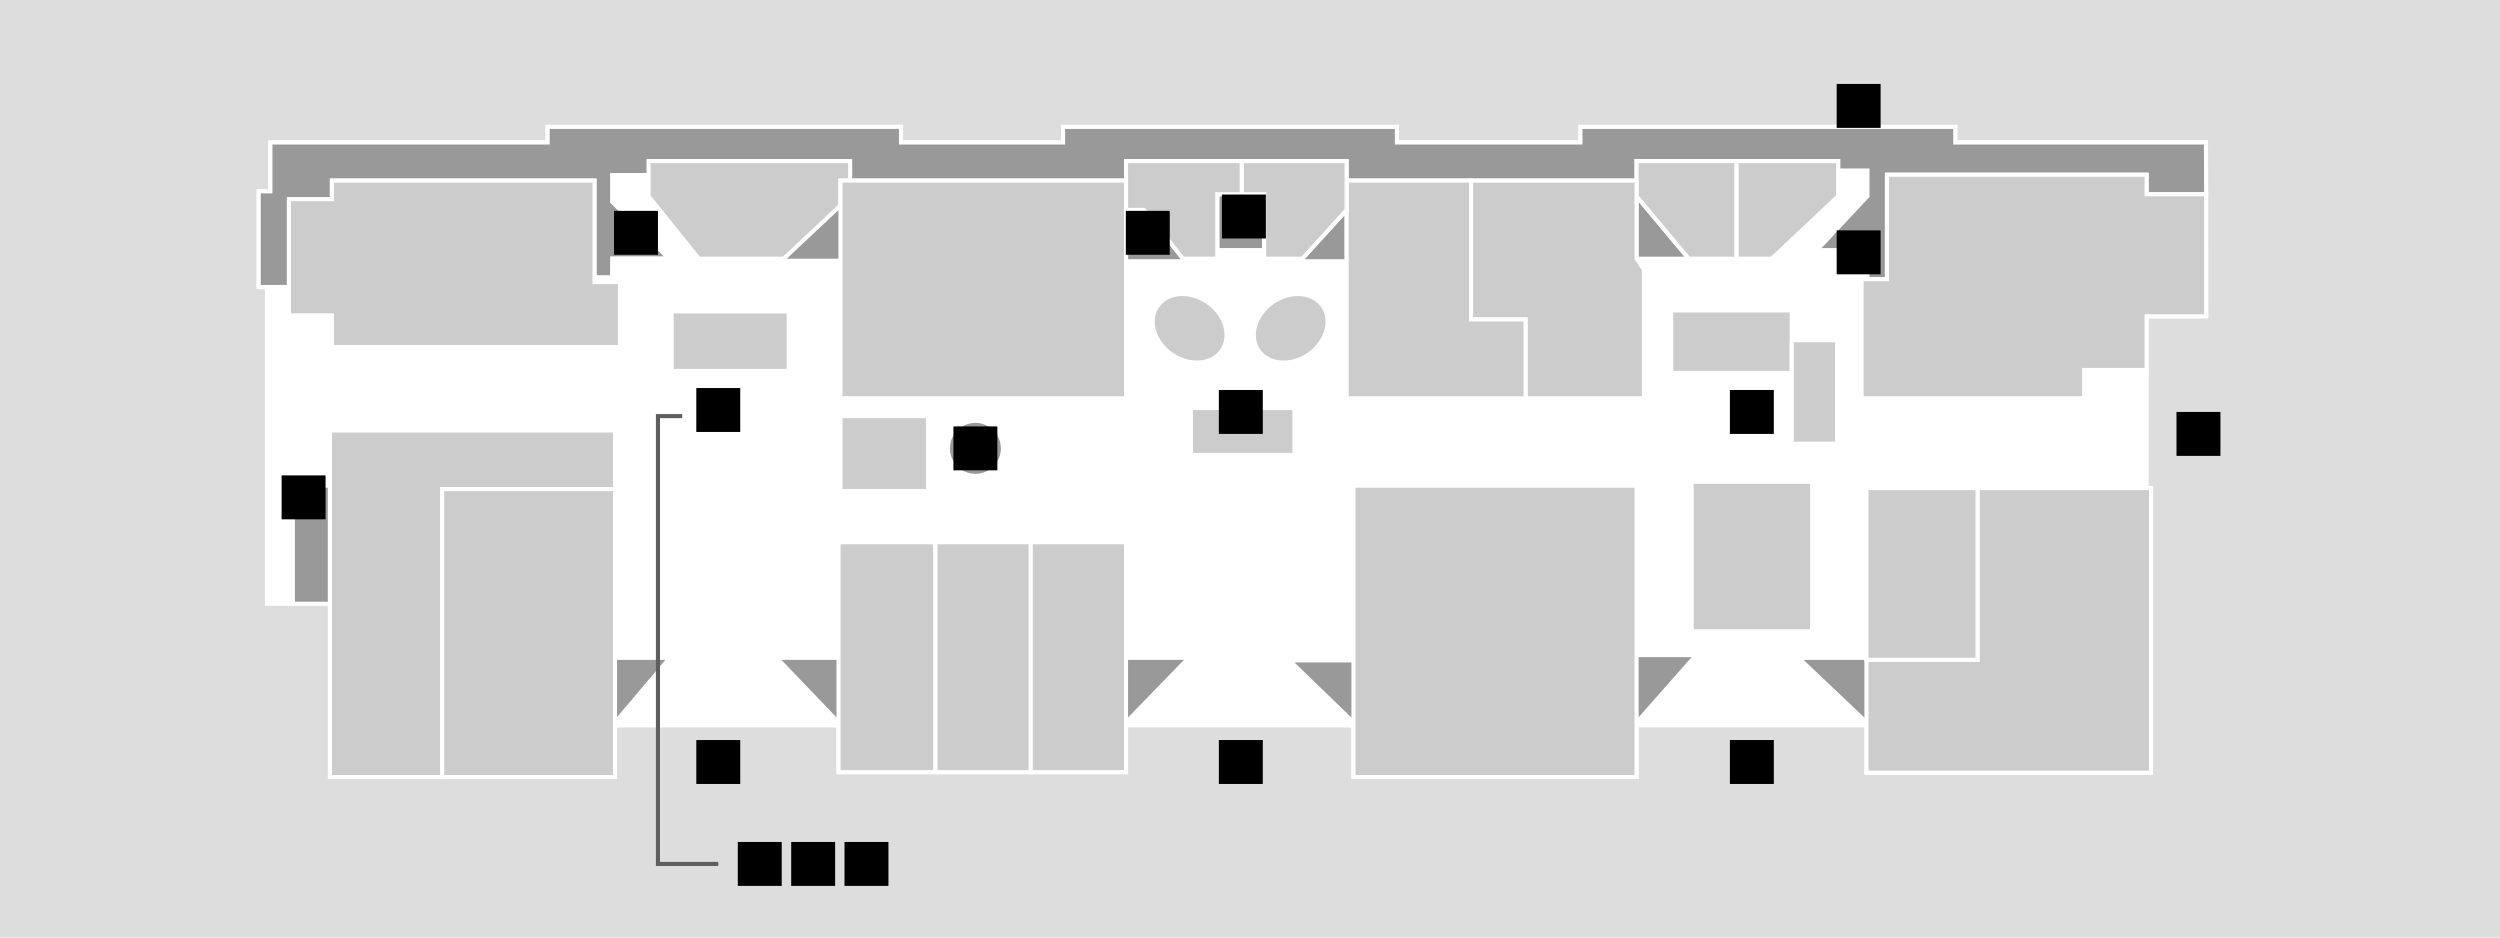
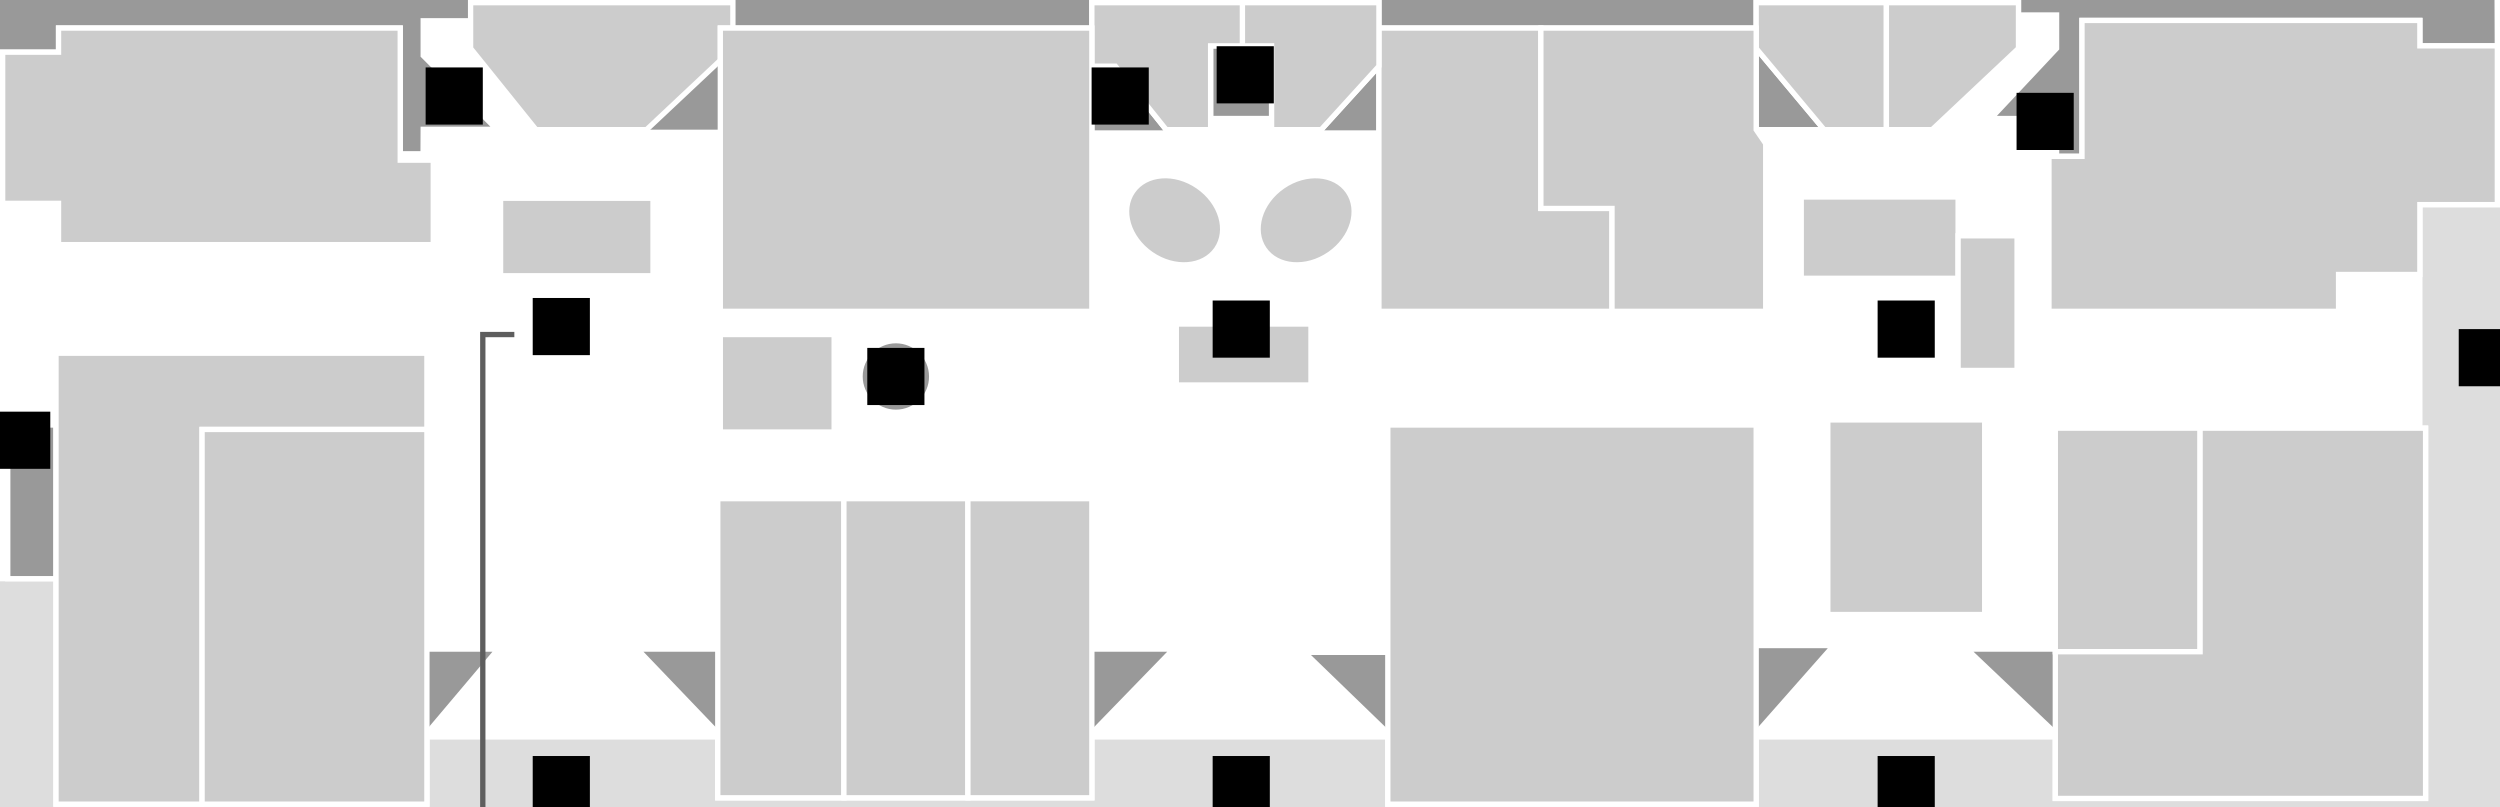
- <svg xmlns="http://www.w3.org/2000/svg" version="1.1" id="Layer_1" x="0px" y="0px" width="612px" height="229.41px" viewBox="0 281.295 612 229.41" enable-background="new 0 281.295 612 229.41" xml:space="preserve">
+ <svg xmlns="http://www.w3.org/2000/svg" version="1.1" id="Layer_1" x="0px" y="0px" width="470.335px" height="151.79px" viewBox="70.235 320.225 470.335 151.79" enable-background="new 70.235 320.225 470.335 151.79" xml:space="preserve">
  <g id="background">
    <g id="BG_1_">
      <rect y="281.295" fill="#DDDDDD" width="612" height="229.41" />
    </g>
  </g>
  <g id="etc_1_">
    <path fill="#FFFFFF" stroke="#FFFFFF" stroke-miterlimit="10" d="M478.655,316.184v-3.823H386.89v3.823h-44.926v-3.823h-81.728   v3.823h-39.669v-3.823H134.06v3.823H66.194v11.949h-2.868v23.419h2.031v77.546h15.414v42.417h27.481h42.298v-12.642h54.724v11.446   h28.796h13.979h27.601v-11.446h55.68v12.642h69.301v-12.642h56.277v11.564h69.659v-69.658h-1.075v-42.06h14.577l-0.048-42.537   L478.655,316.184L478.655,316.184z" />
    <g>
      <polygon fill="#999999" stroke="#FFFFFF" stroke-miterlimit="10" points="297.994,328.85 297.994,342.519 309.465,342.519     309.465,328.85 303.969,328.85   " />
      <polygon fill="#999999" stroke="#FFFFFF" stroke-miterlimit="10" points="329.658,345.243 329.658,332.673 318.235,345.243   " />
      <polygon fill="#999999" stroke="#FFFFFF" stroke-miterlimit="10" points="275.651,332.673 275.651,345.243 290.132,345.243     280.072,332.673   " />
      <polygon fill="#999999" stroke="#FFFFFF" stroke-miterlimit="10" points="400.632,329.328 400.632,344.622 413.417,344.622   " />
    </g>
    <polygon fill="#999999" points="150.551,457.438 162.881,442.838 150.551,442.838  " />
    <polygon fill="#999999" points="205.274,457.438 191.295,442.838 205.274,442.838  " />
    <polygon fill="#999999" points="275.651,457.438 275.651,442.838 289.822,442.838  " />
    <polygon fill="#999999" points="331.331,457.438 331.331,443.459 316.873,443.459  " />
    <polygon fill="#999999" points="400.632,457.438 400.632,442.169 414.109,442.169  " />
    <polygon fill="#999999" points="456.909,457.438 456.909,442.838 441.52,442.838  " />
    <polygon fill="#999999" points="191.868,344.622 205.752,344.622 205.752,331.885  " />
    <polygon fill="#999999" stroke="#FFFFFF" stroke-miterlimit="10" points="540.07,328.85 540.021,316.184 478.655,316.184    478.655,312.361 386.891,312.361 386.891,316.184 341.965,316.184 341.965,312.361 260.237,312.361 260.237,316.184    220.568,316.184 220.568,312.361 134.062,312.361 134.062,316.184 66.194,316.184 66.194,328.133 63.327,328.133 63.327,351.552    70.735,351.552 70.735,330.044 81.25,330.044 81.25,325.504 145.532,325.504 145.532,349.162 149.833,349.162 149.857,344.55    163.694,344.55 149.857,330.69 149.857,324.142 205.752,324.142 205.752,325.504 275.651,325.504 275.651,320.725 329.658,320.725    329.658,325.504 400.632,325.504 400.632,320.725 449.979,320.725 449.979,323.042 457.148,323.042 457.148,329.328    444.77,342.519 457.148,342.519 457.148,349.64 461.928,349.64 461.928,324.07 525.493,324.07 525.493,328.85  " />
    <path fill="#999999" stroke="#FFFFFF" stroke-miterlimit="10" d="M238.778,397.793L238.778,397.793   c-3.704,0-6.739-3.036-6.739-6.74l0,0c0-3.704,3.035-6.739,6.739-6.739l0,0c3.704,0,6.739,3.035,6.739,6.739l0,0   C245.541,394.757,242.506,397.793,238.778,397.793z" />
    <rect x="71.691" y="400.182" fill="#999999" stroke="#FFFFFF" stroke-miterlimit="10" width="9.081" height="28.916" />
    <polyline fill="none" stroke="#5E5E5E" stroke-miterlimit="10" points="167,383.164 161.065,383.164 161.065,492.785    175.833,492.785  " />
  </g>
  <g id="rooms">
    <polygon id="r107-1" fill="#CCCCCC" stroke="#FFFFFF" stroke-miterlimit="10" points="205.274,414.042 205.274,470.319    229,470.319 229,414.042  " />
    <rect id="r107-2" x="229" y="414.042" fill="#CCCCCC" stroke="#FFFFFF" stroke-miterlimit="10" width="23.333" height="56.277" />
    <rect id="r107" x="252.333" y="414.042" fill="#CCCCCC" stroke="#FFFFFF" stroke-miterlimit="10" width="23.317" height="56.277" />
    <polygon id="r108-109" fill="#CCCCCC" stroke="#FFFFFF" stroke-miterlimit="10" points="358.932,400.182 331.331,400.182    331.331,419.896 331.331,471.515 400.632,471.515 400.632,400.182  " />
    <rect id="h6" x="414.109" y="399.227" fill="#CCCCCC" stroke="#FFFFFF" stroke-miterlimit="10" width="29.513" height="36.609" />
    <polygon id="r101" fill="#CCCCCC" stroke="#FFFFFF" stroke-miterlimit="10" points="484.151,400.779 456.909,400.779    456.909,442.838 484.151,442.838  " />
-     <polygon id="q1c-4" fill="#CCCCCC" stroke="#FFFFFF" stroke-miterlimit="10" points="484.151,400.779 484.151,442.838    456.909,442.838 456.909,470.438 526.568,470.438 526.568,400.779  " />
+     <polygon id="r102" fill="#CCCCCC" stroke="#FFFFFF" stroke-miterlimit="10" points="484.151,400.779 484.151,442.838    456.909,442.838 456.909,470.438 526.568,470.438 526.568,400.779  " />
    <polygon id="r118-119" fill="#CCCCCC" stroke="#FFFFFF" stroke-miterlimit="10" points="525.493,328.85 525.493,324.07    461.928,324.07 461.928,349.64 455.714,349.64 455.714,378.794 510.199,378.794 510.199,371.864 525.493,371.864 525.493,358.721    540.07,358.721 540.07,328.85  " />
    <rect id="h5" x="409.109" y="357.287" fill="#CCCCCC" stroke="#FFFFFF" stroke-miterlimit="10" width="29.513" height="15.294" />
    <path id="r111" fill="#CCCCCC" stroke="#FFFFFF" stroke-miterlimit="10" d="M400.632,320.725v8.603l12.776,15.294h11.718   c0,0,0-15.939,0-23.897H400.632z" />
    <path id="r110" fill="#CCCCCC" stroke="#FFFFFF" stroke-miterlimit="10" d="M425.126,320.725c0,7.958,0,15.939,0,23.897h8.603   l16.25-15.294v-8.603H425.126z" />
    <polygon id="r114-115" fill="#CCCCCC" stroke="#FFFFFF" stroke-miterlimit="10" points="205.752,325.504 208.118,325.504    208.118,320.725 158.771,320.725 158.771,329.328 171.078,344.622 191.868,344.622 205.752,331.574  " />
    <polygon id="r105" fill="#CCCCCC" stroke="#FFFFFF" stroke-miterlimit="10" points="360.127,359.438 360.127,325.504    329.658,325.504 329.658,378.794 360.127,378.794 373.509,378.794 373.509,359.438  " />
    <polygon id="r104" fill="#CCCCCC" stroke="#FFFFFF" stroke-miterlimit="10" points="400.632,344.622 400.632,325.504    373.509,325.504 360.127,325.504 360.127,359.438 373.509,359.438 373.509,378.794 402.424,378.794 402.424,347.25  " />
    <g id="r112-h4">
      <ellipse transform="matrix(-0.8234 0.5674 -0.5674 -0.8234 781.3194 480.1863)" fill="#CCCCCC" stroke="#FFFFFF" stroke-miterlimit="10" cx="315.948" cy="361.657" rx="9.583" ry="7.765" />
      <polygon fill="#CCCCCC" stroke="#FFFFFF" stroke-miterlimit="10" points="303.969,320.725 303.969,328.85 309.465,328.85     309.465,344.622 318.785,344.622 329.658,332.673 329.658,320.725   " />
    </g>
    <g id="r113-h3">
      <ellipse transform="matrix(-0.5674 0.8234 -0.8234 -0.5674 754.2416 327.0892)" fill="#CCCCCC" stroke="#FFFFFF" stroke-miterlimit="10" cx="291.207" cy="361.656" rx="7.766" ry="9.582" />
      <polygon fill="#CCCCCC" stroke="#FFFFFF" stroke-miterlimit="10" points="275.651,320.725 275.651,332.673 280.072,332.673     289.631,344.622 297.994,344.622 297.994,328.85 303.969,328.85 303.969,320.725   " />
    </g>
    <rect id="r106" x="205.752" y="325.504" fill="#CCCCCC" stroke="#FFFFFF" stroke-miterlimit="10" width="69.898" height="53.291" />
    <polygon id="r124" fill="#CCCCCC" stroke="#FFFFFF" stroke-miterlimit="10" points="151.746,350.357 145.532,350.357    145.532,325.504 81.25,325.504 81.25,330.044 70.735,330.044 70.735,358.482 81.25,358.482 81.25,366.249 151.746,366.249  " />
    <polygon id="r116-1" fill="#CCCCCC" stroke="#FFFFFF" stroke-miterlimit="10" points="108.253,386.68 80.771,386.68    80.771,471.515 108.253,471.515 108.253,401.02 150.551,401.02 150.551,386.68  " />
    <polygon id="r116-2" fill="#CCCCCC" stroke="#FFFFFF" stroke-miterlimit="10" points="108.253,401.02 108.253,429.217    108.253,471.515 150.551,471.515 150.551,429.217 150.551,401.02  " />
    <rect id="h2" x="164.411" y="357.526" fill="#CCCCCC" stroke="#FFFFFF" stroke-miterlimit="10" width="28.676" height="14.577" />
    <rect id="h10" x="291.542" y="381.184" fill="#CCCCCC" stroke="#FFFFFF" stroke-miterlimit="10" width="25.331" height="11.47" />
    <rect id="h17" x="438.622" y="364.588" fill="#CCCCCC" stroke="#FFFFFF" stroke-miterlimit="10" width="11.091" height="25.331" />
    <rect id="h19" x="205.752" y="383.164" fill="#CCCCCC" stroke="#FFFFFF" stroke-miterlimit="10" width="21.415" height="18.34" />
  </g>
  <g id="signs">
    <rect id="atm" x="180.613" y="487.408" width="10.753" height="10.754" />
    <rect id="toilet" x="193.685" y="487.408" width="10.754" height="10.754" />
    <rect id="information" x="233.401" y="385.677" width="10.753" height="10.753" />
    <g id="entrance">
      <rect id="entrance-4" x="170.457" y="462.457" width="10.754" height="10.754" />
      <rect id="entrance-3" x="423.479" y="462.457" width="10.752" height="10.754" />
      <rect id="entrance-2" x="298.377" y="462.457" width="10.754" height="10.754" />
      <rect id="entrance-1" x="532.806" y="382.14" width="10.755" height="10.754" />
    </g>
    <rect id="parking" x="449.62" y="301.846" width="10.754" height="10.753" />
-     <g id="elevator">
+     <g id="lift">
      <rect id="elevator-3" x="150.312" y="332.912" width="10.754" height="10.753" />
      <rect id="elevator-2" x="275.603" y="332.912" width="10.754" height="10.753" />
      <rect id="elevator-1" x="449.62" y="337.691" width="10.754" height="10.754" />
    </g>
    <g id="escalator">
      <rect id="escalator-4" x="170.457" y="376.285" width="10.754" height="10.753" />
      <rect id="escalator-3" x="298.377" y="376.763" width="10.754" height="10.753" />
      <rect id="escalator-2" x="423.479" y="376.763" width="10.752" height="10.753" />
      <rect id="escalator-1" x="68.942" y="397.673" width="10.754" height="10.753" />
    </g>
    <rect id="currency-exchange" x="206.737" y="487.408" width="10.754" height="10.754" />
-     <rect id="stair" x="299.129" y="328.921" width="10.754" height="10.754" />
+     <rect id="stairs" x="299.129" y="328.921" width="10.754" height="10.754" />
  </g>
</svg>
